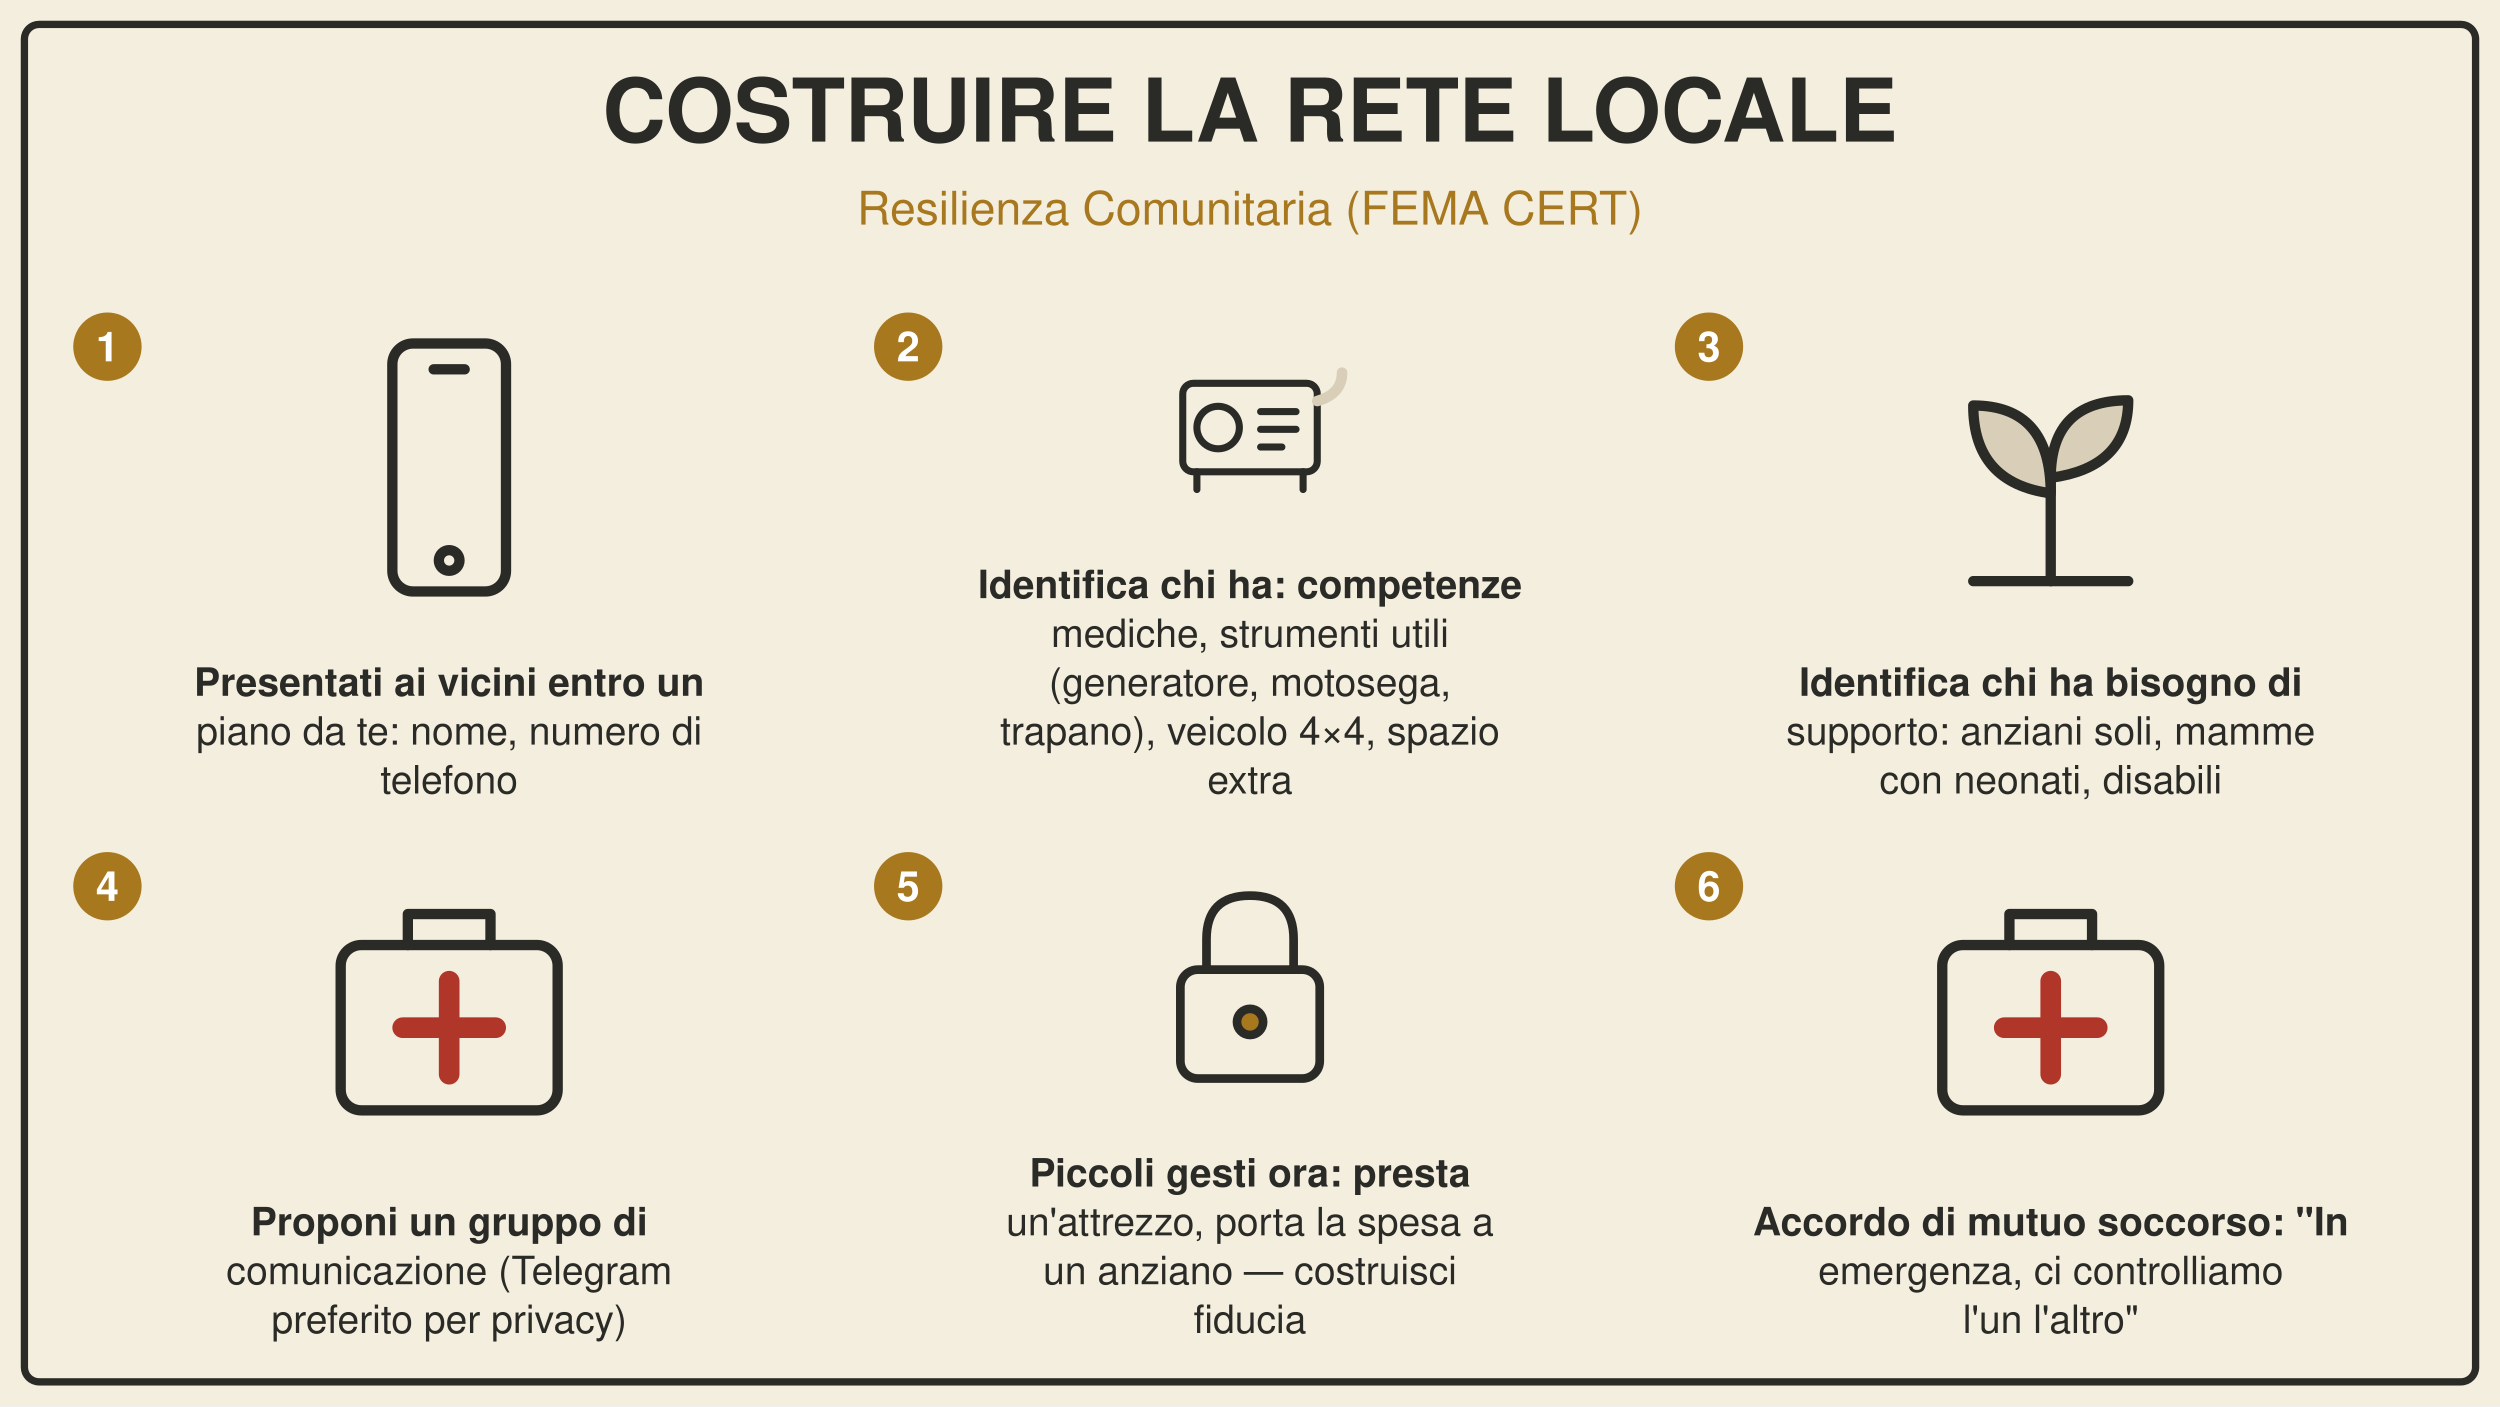
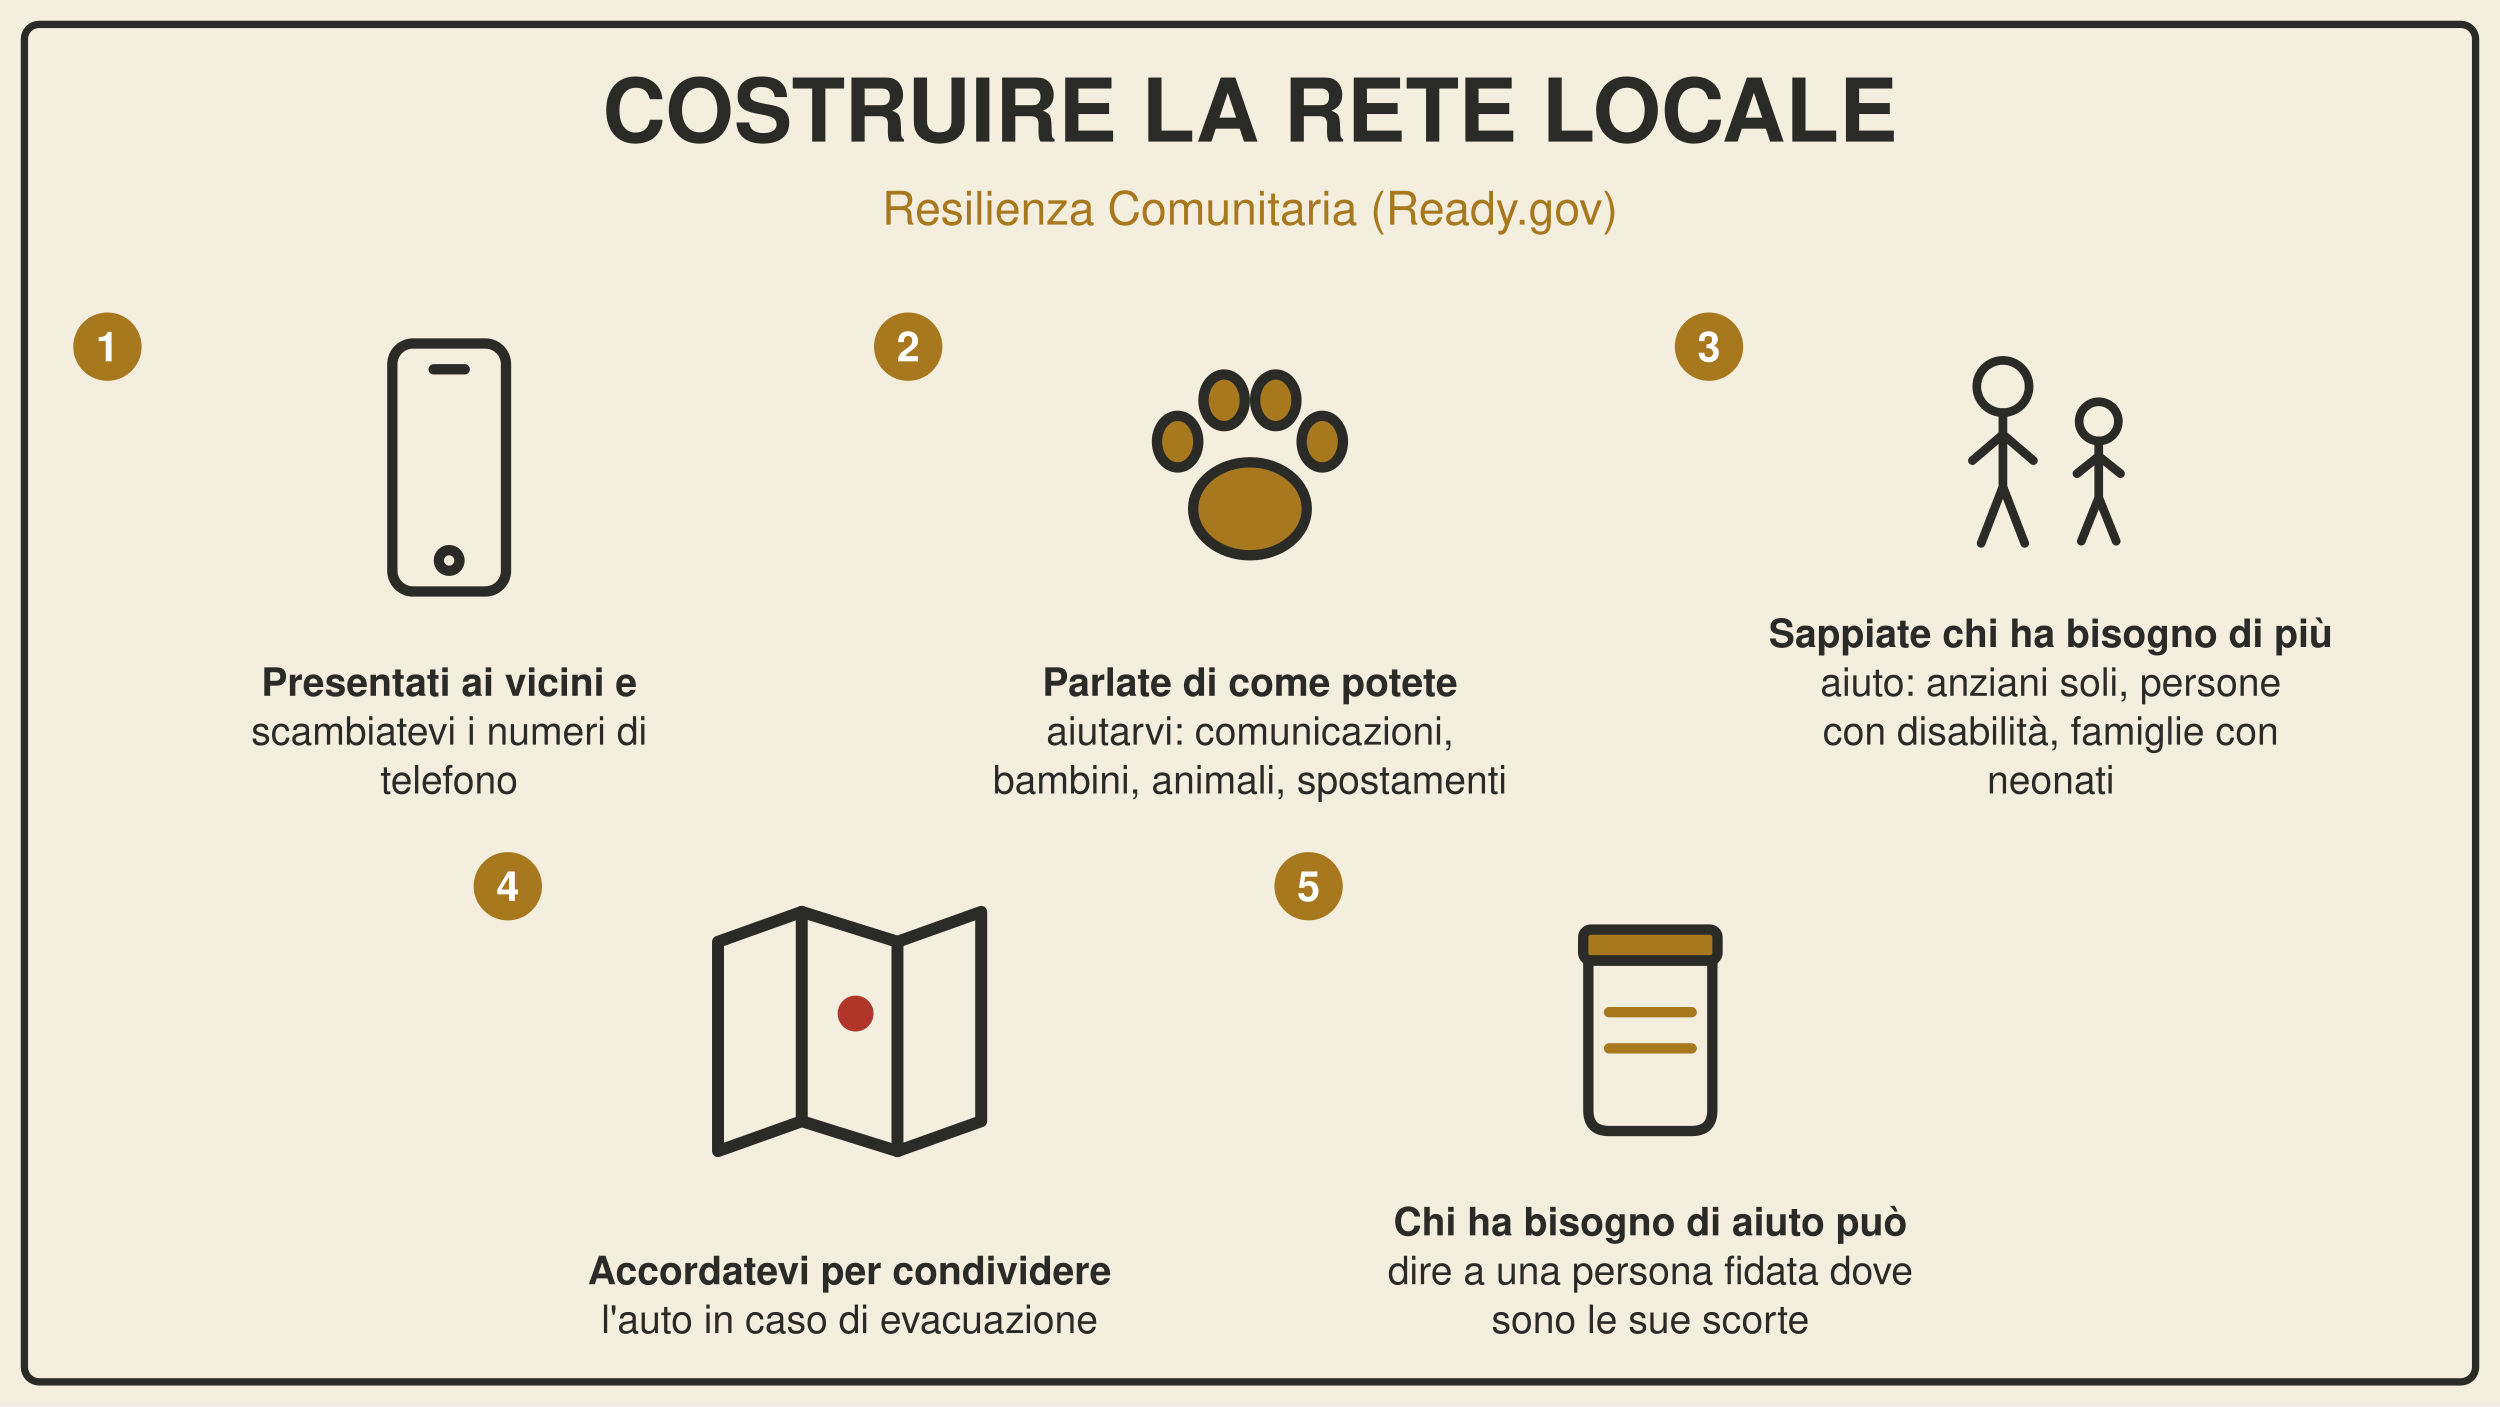
<svg xmlns="http://www.w3.org/2000/svg" viewBox="0 0 1024 576" width="1024" height="576" role="img" aria-label="Costruire la rete locale">
  <rect width="1024" height="576" fill="#f4eedf" />
  <rect x="10" y="10" width="1004" height="556" fill="none" stroke="#2a2a26" stroke-width="3" rx="6" />
  <text x="512.0" y="58" text-anchor="middle" font-family="Helvetica Neue, Helvetica, Arial, sans-serif" font-size="36" font-weight="800" fill="#2a2a26">COSTRUIRE LA RETE LOCALE</text>
-   <text x="512.0" y="92" text-anchor="middle" font-family="Helvetica Neue, Helvetica, Arial, sans-serif" font-size="19" fill="#a8781f">Resilienza Comunitaria (FEMA CERT)</text>
+   <text x="512.0" y="92" text-anchor="middle" font-family="Helvetica Neue, Helvetica, Arial, sans-serif" font-size="19" fill="#a8781f">Resilienza Comunitaria (Ready.gov)</text>
  <g transform="translate(120.5,128.0) scale(1.058)">
    <g fill="none" stroke="#2a2a26" stroke-width="4" stroke-linecap="round" stroke-linejoin="round">
      <rect x="38" y="12" width="44" height="96" rx="8" />
      <path d="M54 22 h12" />
      <circle cx="60" cy="96" r="4" />
    </g>
  </g>
  <circle cx="44.0" cy="142.0" r="14" fill="#a8781f" />
  <text x="44.0" y="148.0" text-anchor="middle" font-family="Helvetica Neue, Helvetica, Arial, sans-serif" font-size="17" font-weight="800" fill="#fff">1</text>
-   <text x="184.0" y="285.0" text-anchor="middle" font-family="Helvetica Neue, Helvetica, Arial, sans-serif" font-size="16" font-weight="700" fill="#2a2a26">Presentati ai vicini entro un</text>
-   <text x="184.0" y="305.0" text-anchor="middle" font-family="Helvetica Neue, Helvetica, Arial, sans-serif" font-size="16" font-weight="500" fill="#2a2a26">piano da te: nome, numero di</text>
+   <text x="184.0" y="285.0" text-anchor="middle" font-family="Helvetica Neue, Helvetica, Arial, sans-serif" font-size="16" font-weight="700" fill="#2a2a26">Presentati ai vicini e</text>
+   <text x="184.0" y="305.0" text-anchor="middle" font-family="Helvetica Neue, Helvetica, Arial, sans-serif" font-size="16" font-weight="500" fill="#2a2a26">scambiatevi i numeri di</text>
  <text x="184.0" y="325.0" text-anchor="middle" font-family="Helvetica Neue, Helvetica, Arial, sans-serif" font-size="16" font-weight="500" fill="#2a2a26">telefono</text>
-   <g transform="translate(468.5,128.0) scale(0.725)">
+   <g transform="translate(448.5,128.0) scale(1.058)">
    <g fill="none" stroke="#2a2a26" stroke-width="4" stroke-linecap="round" stroke-linejoin="round">
-       <rect x="22" y="40" width="76" height="50" rx="6" />
-       <circle cx="42" cy="65" r="12" />
-       <path d="M66 56 h20 M66 66 h20 M66 76 h12" />
-       <path d="M30 90 v10 M90 90 v10" />
-       <path d="M98 50 q14 -4 14 -16" stroke="#d9cfb8" stroke-width="6" />
+       <ellipse cx="60" cy="76" rx="22" ry="18" fill="#a8781f" />
+       <ellipse cx="32" cy="50" rx="8" ry="10" fill="#a8781f" />
+       <ellipse cx="50" cy="34" rx="8" ry="10" fill="#a8781f" />
+       <ellipse cx="70" cy="34" rx="8" ry="10" fill="#a8781f" />
+       <ellipse cx="88" cy="50" rx="8" ry="10" fill="#a8781f" />
    </g>
  </g>
  <circle cx="372.0" cy="142.0" r="14" fill="#a8781f" />
  <text x="372.0" y="148.0" text-anchor="middle" font-family="Helvetica Neue, Helvetica, Arial, sans-serif" font-size="17" font-weight="800" fill="#fff">2</text>
-   <text x="512.0" y="245.0" text-anchor="middle" font-family="Helvetica Neue, Helvetica, Arial, sans-serif" font-size="16" font-weight="700" fill="#2a2a26">Identifica chi ha: competenze</text>
-   <text x="512.0" y="265.0" text-anchor="middle" font-family="Helvetica Neue, Helvetica, Arial, sans-serif" font-size="16" font-weight="500" fill="#2a2a26">mediche, strumenti utili</text>
-   <text x="512.0" y="285.0" text-anchor="middle" font-family="Helvetica Neue, Helvetica, Arial, sans-serif" font-size="16" font-weight="500" fill="#2a2a26">(generatore, motosega,</text>
-   <text x="512.0" y="305.0" text-anchor="middle" font-family="Helvetica Neue, Helvetica, Arial, sans-serif" font-size="16" font-weight="500" fill="#2a2a26">trapano), veicolo 4×4, spazio</text>
-   <text x="512.0" y="325.0" text-anchor="middle" font-family="Helvetica Neue, Helvetica, Arial, sans-serif" font-size="16" font-weight="500" fill="#2a2a26">extra</text>
-   <g transform="translate(776.5,128.0) scale(1.058)">
+   <text x="512.0" y="285.0" text-anchor="middle" font-family="Helvetica Neue, Helvetica, Arial, sans-serif" font-size="16" font-weight="700" fill="#2a2a26">Parlate di come potete</text>
+   <text x="512.0" y="305.0" text-anchor="middle" font-family="Helvetica Neue, Helvetica, Arial, sans-serif" font-size="16" font-weight="500" fill="#2a2a26">aiutarvi: comunicazioni,</text>
+   <text x="512.0" y="325.0" text-anchor="middle" font-family="Helvetica Neue, Helvetica, Arial, sans-serif" font-size="16" font-weight="500" fill="#2a2a26">bambini, animali, spostamenti</text>
+   <g transform="translate(786.5,128.0) scale(0.892)">
    <g fill="none" stroke="#2a2a26" stroke-width="4" stroke-linecap="round" stroke-linejoin="round">
-       <path d="M60 104 v-40" />
-       <path d="M60 70 q-30 -4 -30 -34 q30 0 30 34z" fill="#d9cfb8" />
-       <path d="M60 64 q30 -4 30 -30 q-30 0 -30 30z" fill="#d9cfb8" />
-       <path d="M30 104 h60" />
+       <circle cx="38" cy="34" r="12" />
+       <path d="M38 46 v34 M38 56 l-14 12 M38 56 l14 12 M38 80 l-10 26 M38 80 l10 26" />
+       <circle cx="82" cy="50" r="9" />
+       <path d="M82 59 v26 M82 66 l-10 8 M82 66 l10 8 M82 85 l-8 20 M82 85 l8 20" />
    </g>
  </g>
  <circle cx="700.0" cy="142.0" r="14" fill="#a8781f" />
  <text x="700.0" y="148.0" text-anchor="middle" font-family="Helvetica Neue, Helvetica, Arial, sans-serif" font-size="17" font-weight="800" fill="#fff">3</text>
-   <text x="840.0" y="285.0" text-anchor="middle" font-family="Helvetica Neue, Helvetica, Arial, sans-serif" font-size="16" font-weight="700" fill="#2a2a26">Identifica chi ha bisogno di</text>
-   <text x="840.0" y="305.0" text-anchor="middle" font-family="Helvetica Neue, Helvetica, Arial, sans-serif" font-size="16" font-weight="500" fill="#2a2a26">supporto: anziani soli, mamme</text>
-   <text x="840.0" y="325.0" text-anchor="middle" font-family="Helvetica Neue, Helvetica, Arial, sans-serif" font-size="16" font-weight="500" fill="#2a2a26">con neonati, disabili</text>
-   <g transform="translate(120.5,349.0) scale(1.058)">
+   <text x="840.0" y="265.0" text-anchor="middle" font-family="Helvetica Neue, Helvetica, Arial, sans-serif" font-size="16" font-weight="700" fill="#2a2a26">Sappiate chi ha bisogno di più</text>
+   <text x="840.0" y="285.0" text-anchor="middle" font-family="Helvetica Neue, Helvetica, Arial, sans-serif" font-size="16" font-weight="500" fill="#2a2a26">aiuto: anziani soli, persone</text>
+   <text x="840.0" y="305.0" text-anchor="middle" font-family="Helvetica Neue, Helvetica, Arial, sans-serif" font-size="16" font-weight="500" fill="#2a2a26">con disabilità, famiglie con</text>
+   <text x="840.0" y="325.0" text-anchor="middle" font-family="Helvetica Neue, Helvetica, Arial, sans-serif" font-size="16" font-weight="500" fill="#2a2a26">neonati</text>
+   <g transform="translate(274.5,349.0) scale(1.225)">
    <g fill="none" stroke="#2a2a26" stroke-width="4" stroke-linecap="round" stroke-linejoin="round">
-       <rect x="18" y="36" width="84" height="64" rx="8" />
-       <path d="M44 36 v-12 h32 v12" />
-       <path d="M60 50 v36 M42 68 h36" stroke="#b0362a" stroke-width="8" />
+       <path d="M16 30 l28 -10 l32 10 l28 -10 v70 l-28 10 l-32 -10 l-28 10z" />
+       <path d="M44 20 v70 M76 30 v70" />
+       <circle cx="62" cy="54" r="6" fill="#b0362a" stroke="none" />
    </g>
  </g>
-   <circle cx="44.0" cy="363.0" r="14" fill="#a8781f" />
-   <text x="44.0" y="369.0" text-anchor="middle" font-family="Helvetica Neue, Helvetica, Arial, sans-serif" font-size="17" font-weight="800" fill="#fff">4</text>
-   <text x="184.0" y="506.0" text-anchor="middle" font-family="Helvetica Neue, Helvetica, Arial, sans-serif" font-size="16" font-weight="700" fill="#2a2a26">Proponi un gruppo di</text>
-   <text x="184.0" y="526.0" text-anchor="middle" font-family="Helvetica Neue, Helvetica, Arial, sans-serif" font-size="16" font-weight="500" fill="#2a2a26">comunicazione (Telegram</text>
-   <text x="184.0" y="546.0" text-anchor="middle" font-family="Helvetica Neue, Helvetica, Arial, sans-serif" font-size="16" font-weight="500" fill="#2a2a26">preferito per privacy)</text>
-   <g transform="translate(458.5,349.0) scale(0.892)">
+   <circle cx="208.0" cy="363.0" r="14" fill="#a8781f" />
+   <text x="208.0" y="369.0" text-anchor="middle" font-family="Helvetica Neue, Helvetica, Arial, sans-serif" font-size="17" font-weight="800" fill="#fff">4</text>
+   <text x="348.0" y="526.0" text-anchor="middle" font-family="Helvetica Neue, Helvetica, Arial, sans-serif" font-size="16" font-weight="700" fill="#2a2a26">Accordatevi per condividere</text>
+   <text x="348.0" y="546.0" text-anchor="middle" font-family="Helvetica Neue, Helvetica, Arial, sans-serif" font-size="16" font-weight="500" fill="#2a2a26">l'auto in caso di evacuazione</text>
+   <g transform="translate(612.5,349.0) scale(1.058)">
    <g fill="none" stroke="#2a2a26" stroke-width="4" stroke-linecap="round" stroke-linejoin="round">
-       <rect x="28" y="54" width="64" height="50" rx="8" />
-       <path d="M40 54 v-14 q0 -20 20 -20 q20 0 20 20 v14" />
-       <circle cx="60" cy="78" r="6" fill="#a8781f" />
+       <rect x="34" y="30" width="52" height="12" rx="3" fill="#a8781f" />
+       <path d="M36 42 h48 v58 q0 8 -8 8 h-32 q-8 0 -8 -8z" />
+       <path d="M44 62 h32 M44 76 h32" stroke="#a8781f" />
    </g>
  </g>
-   <circle cx="372.0" cy="363.0" r="14" fill="#a8781f" />
-   <text x="372.0" y="369.0" text-anchor="middle" font-family="Helvetica Neue, Helvetica, Arial, sans-serif" font-size="17" font-weight="800" fill="#fff">5</text>
-   <text x="512.0" y="486.0" text-anchor="middle" font-family="Helvetica Neue, Helvetica, Arial, sans-serif" font-size="16" font-weight="700" fill="#2a2a26">Piccoli gesti ora: presta</text>
-   <text x="512.0" y="506.0" text-anchor="middle" font-family="Helvetica Neue, Helvetica, Arial, sans-serif" font-size="16" font-weight="500" fill="#2a2a26">un'attrezzo, porta la spesa a</text>
-   <text x="512.0" y="526.0" text-anchor="middle" font-family="Helvetica Neue, Helvetica, Arial, sans-serif" font-size="16" font-weight="500" fill="#2a2a26">un anziano — costruisci</text>
-   <text x="512.0" y="546.0" text-anchor="middle" font-family="Helvetica Neue, Helvetica, Arial, sans-serif" font-size="16" font-weight="500" fill="#2a2a26">fiducia</text>
-   <g transform="translate(776.5,349.0) scale(1.058)">
-     <g fill="none" stroke="#2a2a26" stroke-width="4" stroke-linecap="round" stroke-linejoin="round">
-       <rect x="18" y="36" width="84" height="64" rx="8" />
-       <path d="M44 36 v-12 h32 v12" />
-       <path d="M60 50 v36 M42 68 h36" stroke="#b0362a" stroke-width="8" />
-     </g>
-   </g>
-   <circle cx="700.0" cy="363.0" r="14" fill="#a8781f" />
-   <text x="700.0" y="369.0" text-anchor="middle" font-family="Helvetica Neue, Helvetica, Arial, sans-serif" font-size="17" font-weight="800" fill="#fff">6</text>
-   <text x="840.0" y="506.0" text-anchor="middle" font-family="Helvetica Neue, Helvetica, Arial, sans-serif" font-size="16" font-weight="700" fill="#2a2a26">Accordo di mutuo soccorso: "In</text>
-   <text x="840.0" y="526.0" text-anchor="middle" font-family="Helvetica Neue, Helvetica, Arial, sans-serif" font-size="16" font-weight="500" fill="#2a2a26">emergenza, ci controlliamo</text>
-   <text x="840.0" y="546.0" text-anchor="middle" font-family="Helvetica Neue, Helvetica, Arial, sans-serif" font-size="16" font-weight="500" fill="#2a2a26">l'un l'altro"</text>
+   <circle cx="536.0" cy="363.0" r="14" fill="#a8781f" />
+   <text x="536.0" y="369.0" text-anchor="middle" font-family="Helvetica Neue, Helvetica, Arial, sans-serif" font-size="17" font-weight="800" fill="#fff">5</text>
+   <text x="676.0" y="506.0" text-anchor="middle" font-family="Helvetica Neue, Helvetica, Arial, sans-serif" font-size="16" font-weight="700" fill="#2a2a26">Chi ha bisogno di aiuto può</text>
+   <text x="676.0" y="526.0" text-anchor="middle" font-family="Helvetica Neue, Helvetica, Arial, sans-serif" font-size="16" font-weight="500" fill="#2a2a26">dire a una persona fidata dove</text>
+   <text x="676.0" y="546.0" text-anchor="middle" font-family="Helvetica Neue, Helvetica, Arial, sans-serif" font-size="16" font-weight="500" fill="#2a2a26">sono le sue scorte</text>
</svg>
